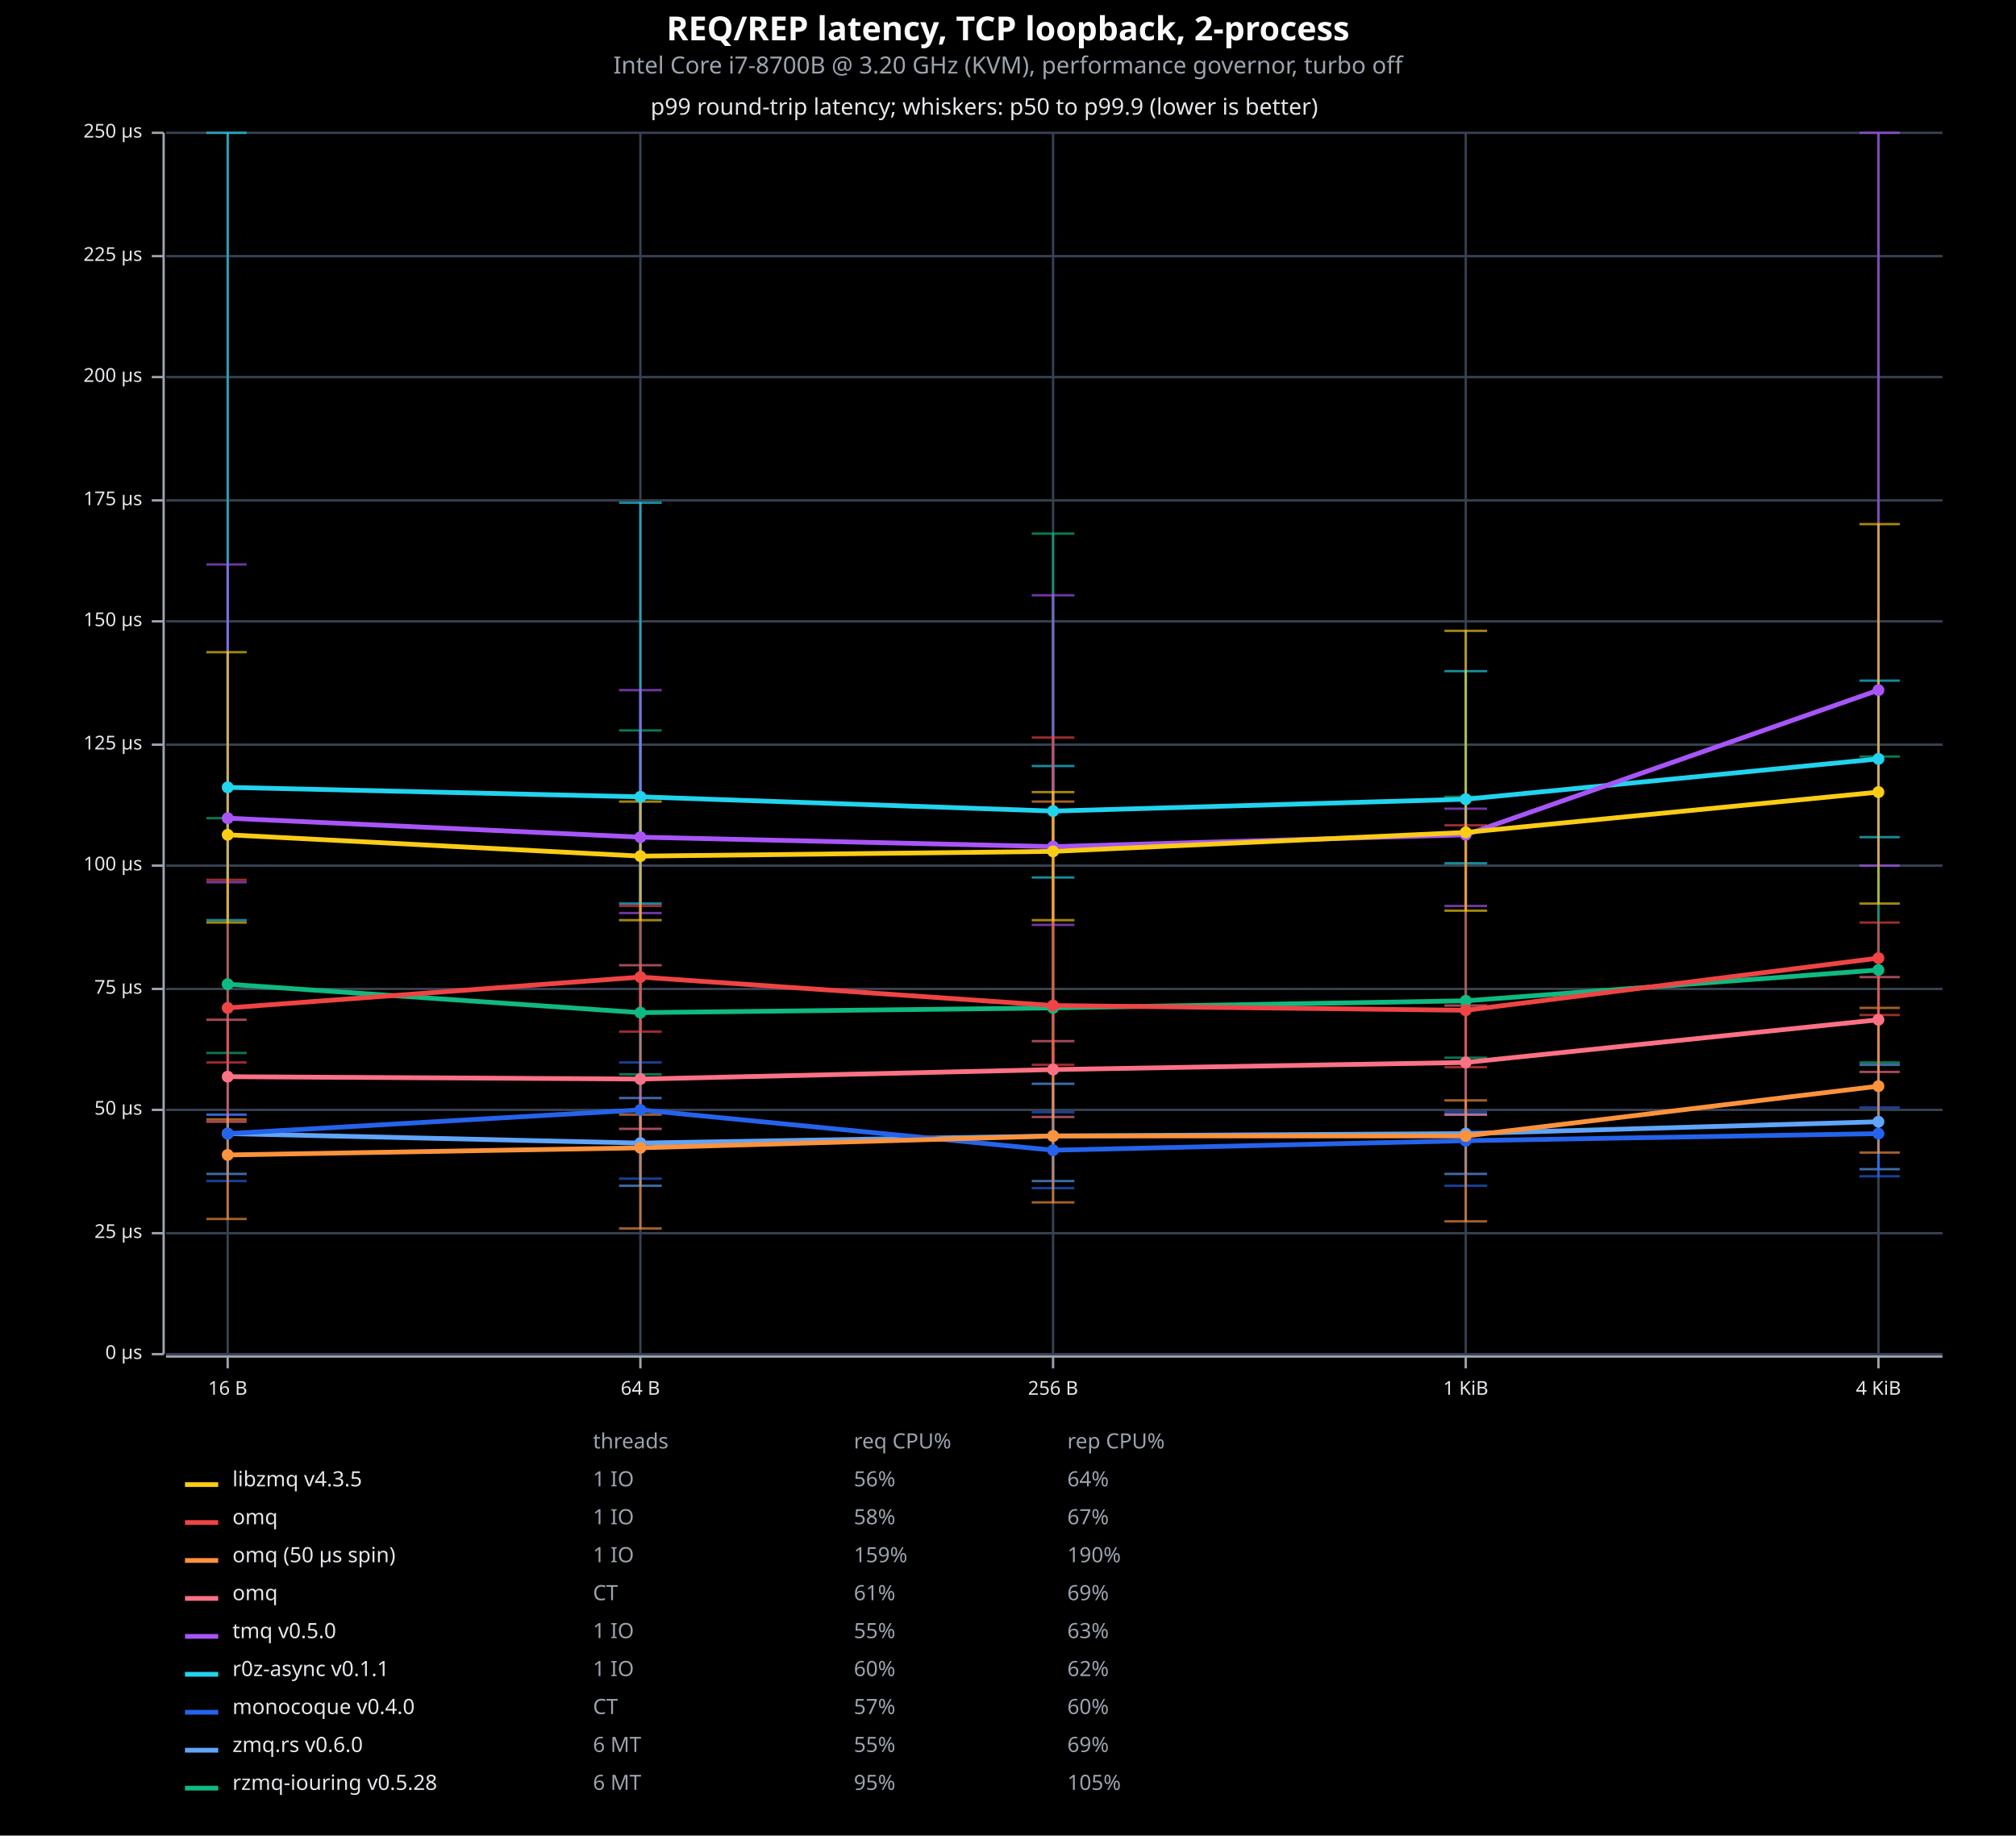
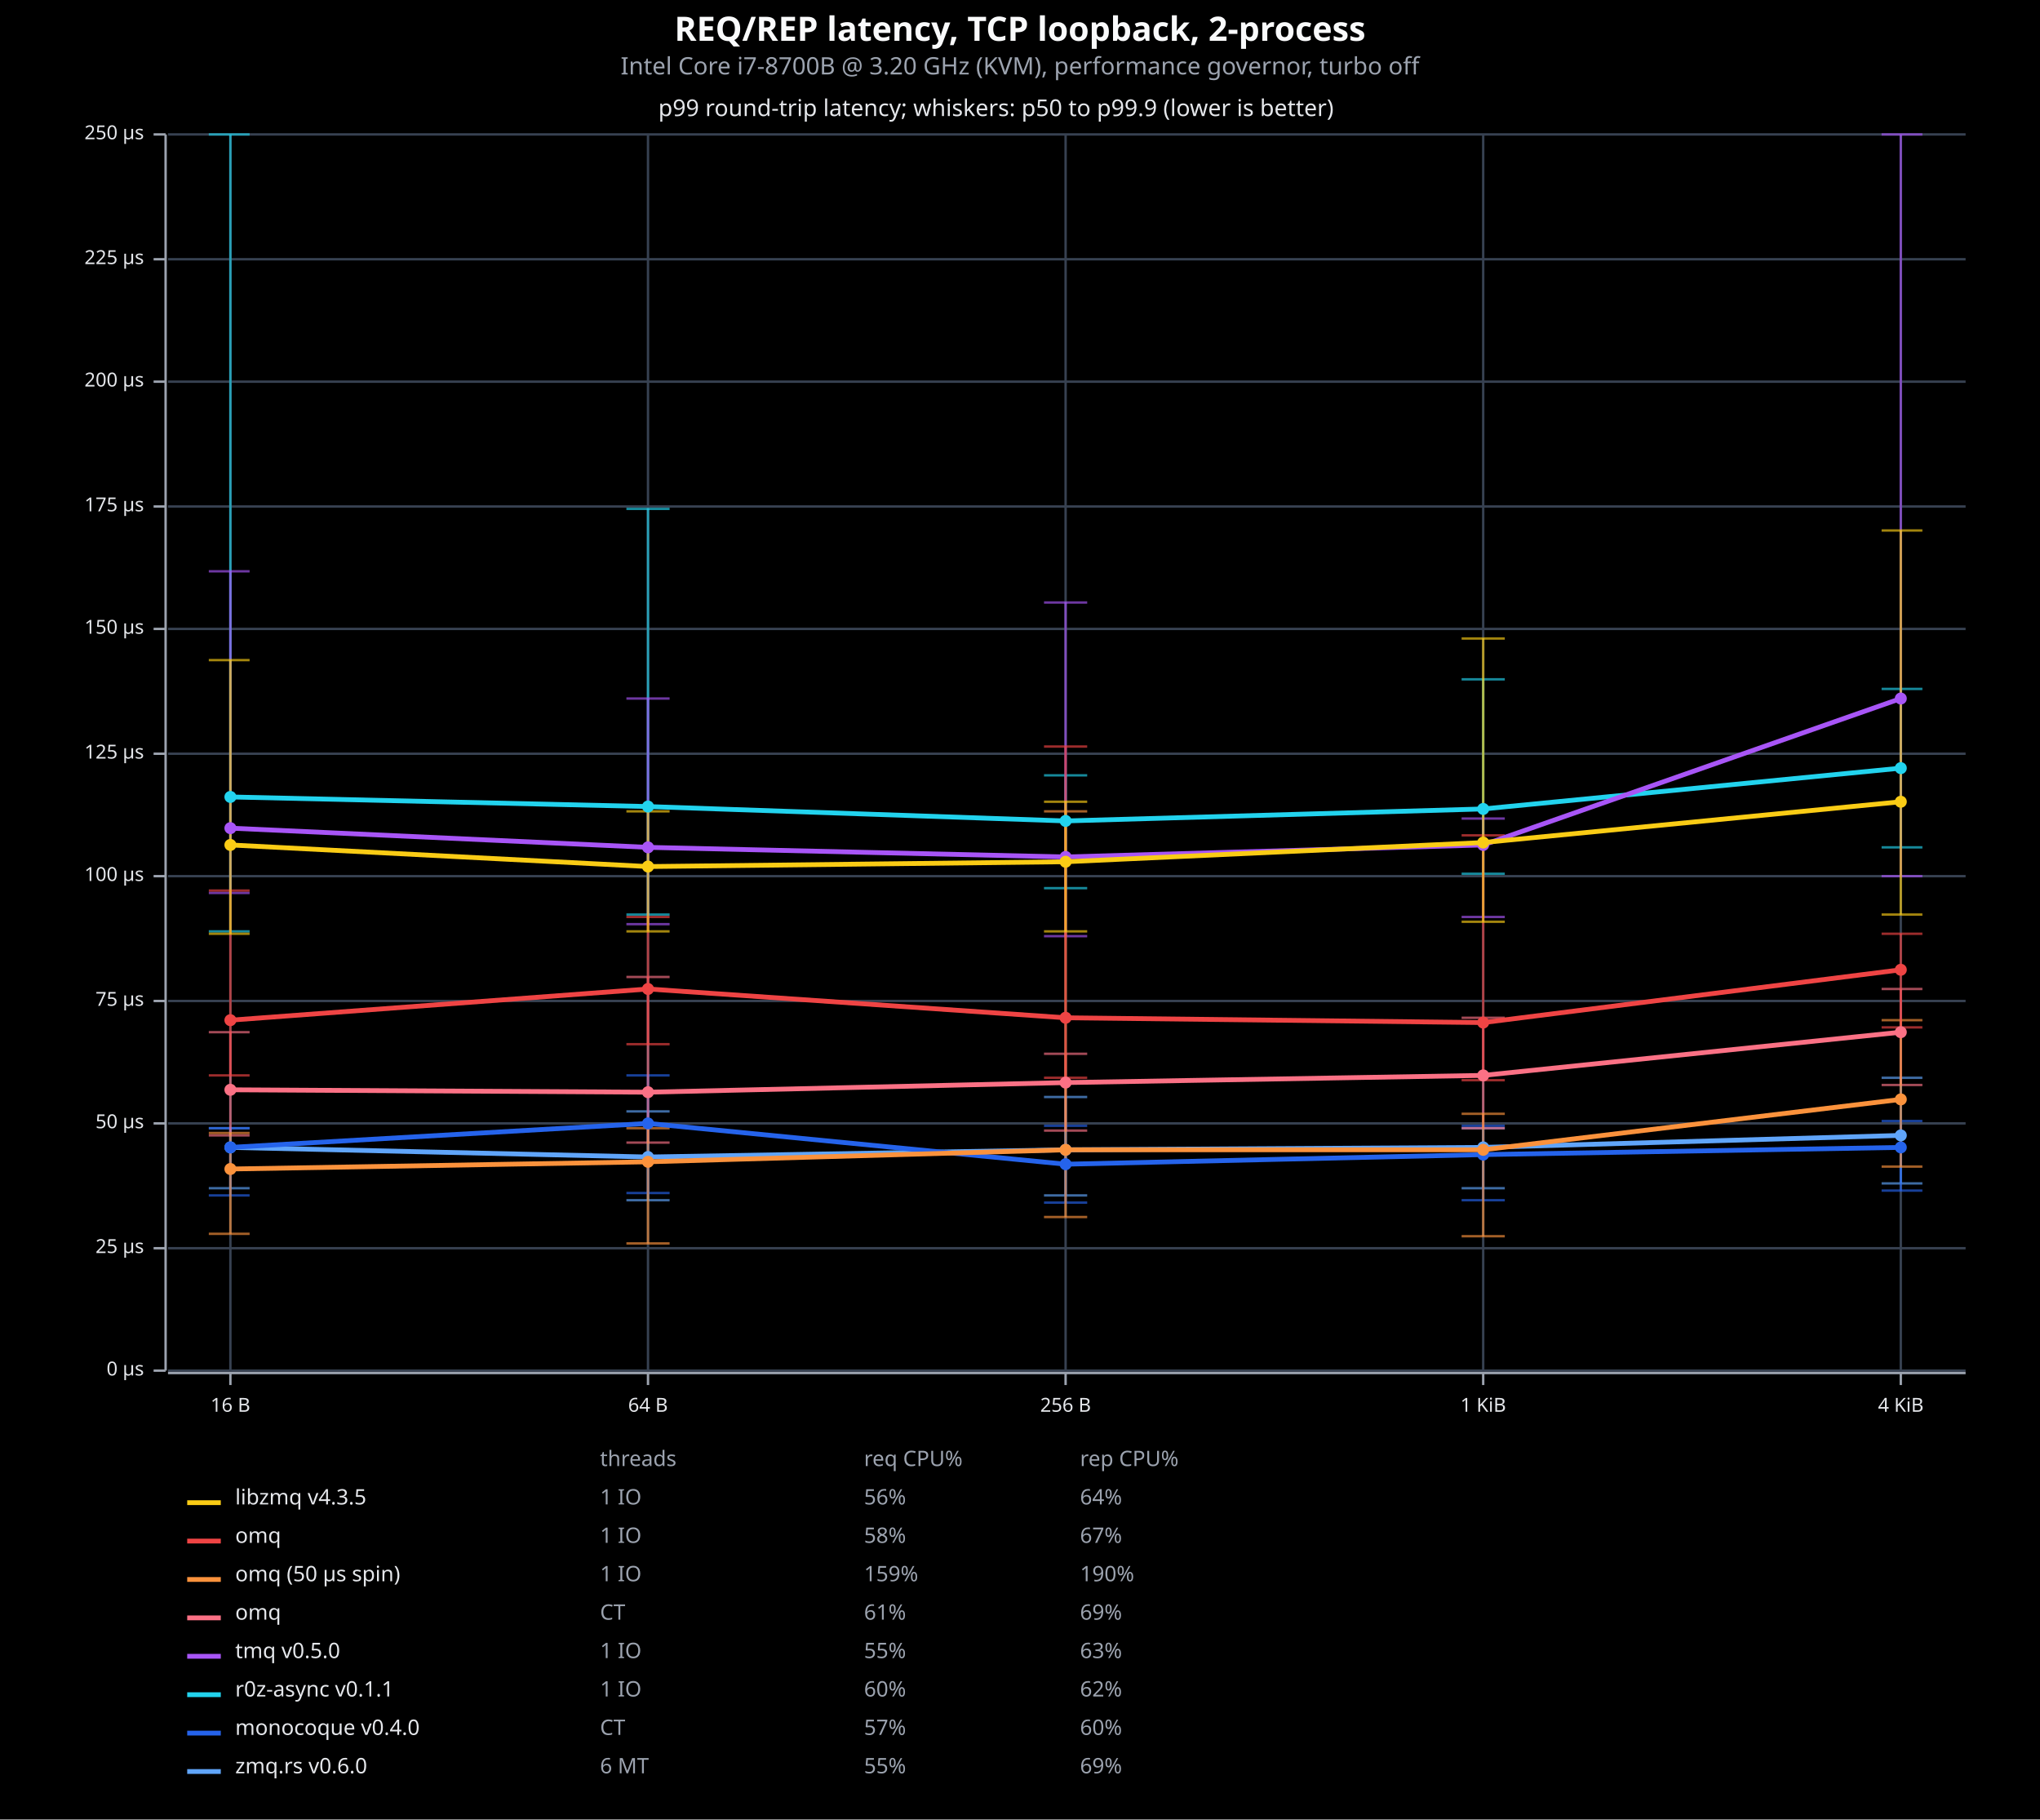
- <svg xmlns="http://www.w3.org/2000/svg" viewBox="0 0 850 774" font-family="system-ui, -apple-system, sans-serif">
-   <rect x="0" y="0" width="850" height="774" opacity="1" fill="#000000" stroke="none" />
+ <svg xmlns="http://www.w3.org/2000/svg" viewBox="0 0 850 758" font-family="system-ui, -apple-system, sans-serif">
+   <rect x="0" y="0" width="850" height="758" opacity="1" fill="#000000" stroke="none" />
  <text x="425" y="17" text-anchor="middle" font-family="sans-serif" font-size="14" font-weight="bold" fill="#F9FAFB">REQ/REP latency, TCP loopback, 2-process</text>
  <text x="425" y="31" text-anchor="middle" font-family="sans-serif" font-size="10" fill="#9CA3AF">Intel Core i7-8700B @ 3.20 GHz (KVM), performance governor, turbo off</text>
  <text x="415" y="41" dy="0.76em" text-anchor="middle" font-family="sans-serif" font-size="9.677" opacity="1" fill="#E5E7EB">
p99 round-trip latency; whiskers: p50 to p99.9 (lower is better)
</text>
  <line opacity="1" stroke="#374151" stroke-width="1" x1="96" y1="571" x2="96" y2="56" />
  <line opacity="1" stroke="#374151" stroke-width="1" x1="270" y1="571" x2="270" y2="56" />
  <line opacity="1" stroke="#374151" stroke-width="1" x1="444" y1="571" x2="444" y2="56" />
  <line opacity="1" stroke="#374151" stroke-width="1" x1="618" y1="571" x2="618" y2="56" />
  <line opacity="1" stroke="#374151" stroke-width="1" x1="792" y1="571" x2="792" y2="56" />
  <line opacity="1" stroke="#374151" stroke-width="1" x1="70" y1="571" x2="819" y2="571" />
  <line opacity="1" stroke="#374151" stroke-width="1" x1="70" y1="520" x2="819" y2="520" />
  <line opacity="1" stroke="#374151" stroke-width="1" x1="70" y1="468" x2="819" y2="468" />
  <line opacity="1" stroke="#374151" stroke-width="1" x1="70" y1="417" x2="819" y2="417" />
  <line opacity="1" stroke="#374151" stroke-width="1" x1="70" y1="365" x2="819" y2="365" />
  <line opacity="1" stroke="#374151" stroke-width="1" x1="70" y1="314" x2="819" y2="314" />
  <line opacity="1" stroke="#374151" stroke-width="1" x1="70" y1="262" x2="819" y2="262" />
  <line opacity="1" stroke="#374151" stroke-width="1" x1="70" y1="211" x2="819" y2="211" />
  <line opacity="1" stroke="#374151" stroke-width="1" x1="70" y1="159" x2="819" y2="159" />
  <line opacity="1" stroke="#374151" stroke-width="1" x1="70" y1="108" x2="819" y2="108" />
  <line opacity="1" stroke="#374151" stroke-width="1" x1="70" y1="56" x2="819" y2="56" />
  <polyline fill="none" opacity="1" stroke="#9CA3AF" stroke-width="1" points="69,56 69,571 " />
  <text x="60" y="571" dy="0.5ex" text-anchor="end" font-family="sans-serif" font-size="8.065" opacity="1" fill="#E5E7EB">
0 μs
</text>
  <polyline fill="none" opacity="1" stroke="#9CA3AF" stroke-width="1" points="64,571 69,571 " />
  <text x="60" y="520" dy="0.5ex" text-anchor="end" font-family="sans-serif" font-size="8.065" opacity="1" fill="#E5E7EB">
25 μs
</text>
  <polyline fill="none" opacity="1" stroke="#9CA3AF" stroke-width="1" points="64,520 69,520 " />
  <text x="60" y="468" dy="0.5ex" text-anchor="end" font-family="sans-serif" font-size="8.065" opacity="1" fill="#E5E7EB">
50 μs
</text>
  <polyline fill="none" opacity="1" stroke="#9CA3AF" stroke-width="1" points="64,468 69,468 " />
  <text x="60" y="417" dy="0.5ex" text-anchor="end" font-family="sans-serif" font-size="8.065" opacity="1" fill="#E5E7EB">
75 μs
</text>
  <polyline fill="none" opacity="1" stroke="#9CA3AF" stroke-width="1" points="64,417 69,417 " />
  <text x="60" y="365" dy="0.5ex" text-anchor="end" font-family="sans-serif" font-size="8.065" opacity="1" fill="#E5E7EB">
100 μs
</text>
  <polyline fill="none" opacity="1" stroke="#9CA3AF" stroke-width="1" points="64,365 69,365 " />
  <text x="60" y="314" dy="0.5ex" text-anchor="end" font-family="sans-serif" font-size="8.065" opacity="1" fill="#E5E7EB">
125 μs
</text>
  <polyline fill="none" opacity="1" stroke="#9CA3AF" stroke-width="1" points="64,314 69,314 " />
  <text x="60" y="262" dy="0.5ex" text-anchor="end" font-family="sans-serif" font-size="8.065" opacity="1" fill="#E5E7EB">
150 μs
</text>
  <polyline fill="none" opacity="1" stroke="#9CA3AF" stroke-width="1" points="64,262 69,262 " />
  <text x="60" y="211" dy="0.5ex" text-anchor="end" font-family="sans-serif" font-size="8.065" opacity="1" fill="#E5E7EB">
175 μs
</text>
  <polyline fill="none" opacity="1" stroke="#9CA3AF" stroke-width="1" points="64,211 69,211 " />
  <text x="60" y="159" dy="0.5ex" text-anchor="end" font-family="sans-serif" font-size="8.065" opacity="1" fill="#E5E7EB">
200 μs
</text>
  <polyline fill="none" opacity="1" stroke="#9CA3AF" stroke-width="1" points="64,159 69,159 " />
  <text x="60" y="108" dy="0.5ex" text-anchor="end" font-family="sans-serif" font-size="8.065" opacity="1" fill="#E5E7EB">
225 μs
</text>
  <polyline fill="none" opacity="1" stroke="#9CA3AF" stroke-width="1" points="64,108 69,108 " />
  <text x="60" y="56" dy="0.5ex" text-anchor="end" font-family="sans-serif" font-size="8.065" opacity="1" fill="#E5E7EB">
250 μs
</text>
  <polyline fill="none" opacity="1" stroke="#9CA3AF" stroke-width="1" points="64,56 69,56 " />
  <polyline fill="none" opacity="1" stroke="#9CA3AF" stroke-width="1" points="70,572 819,572 " />
  <text x="96" y="582" dy="0.76em" text-anchor="middle" font-family="sans-serif" font-size="8.065" opacity="1" fill="#E5E7EB">
16 B
</text>
  <polyline fill="none" opacity="1" stroke="#9CA3AF" stroke-width="1" points="96,572 96,577 " />
  <text x="270" y="582" dy="0.76em" text-anchor="middle" font-family="sans-serif" font-size="8.065" opacity="1" fill="#E5E7EB">
64 B
</text>
  <polyline fill="none" opacity="1" stroke="#9CA3AF" stroke-width="1" points="270,572 270,577 " />
  <text x="444" y="582" dy="0.76em" text-anchor="middle" font-family="sans-serif" font-size="8.065" opacity="1" fill="#E5E7EB">
256 B
</text>
  <polyline fill="none" opacity="1" stroke="#9CA3AF" stroke-width="1" points="444,572 444,577 " />
  <text x="618" y="582" dy="0.76em" text-anchor="middle" font-family="sans-serif" font-size="8.065" opacity="1" fill="#E5E7EB">
1 KiB
</text>
  <polyline fill="none" opacity="1" stroke="#9CA3AF" stroke-width="1" points="618,572 618,577 " />
  <text x="792" y="582" dy="0.76em" text-anchor="middle" font-family="sans-serif" font-size="8.065" opacity="1" fill="#E5E7EB">
4 KiB
</text>
  <polyline fill="none" opacity="1" stroke="#9CA3AF" stroke-width="1" points="792,572 792,577 " />
-   <polyline fill="none" opacity="0.65" stroke="#10B981" stroke-width="1" points="96,444 96,345 " />
-   <polyline fill="none" opacity="0.65" stroke="#10B981" stroke-width="1" points="87,444 104,444 " />
-   <polyline fill="none" opacity="0.65" stroke="#10B981" stroke-width="1" points="87,345 104,345 " />
-   <polyline fill="none" opacity="0.65" stroke="#10B981" stroke-width="1" points="270,453 270,308 " />
-   <polyline fill="none" opacity="0.65" stroke="#10B981" stroke-width="1" points="261,453 279,453 " />
-   <polyline fill="none" opacity="0.65" stroke="#10B981" stroke-width="1" points="261,308 279,308 " />
-   <polyline fill="none" opacity="0.65" stroke="#10B981" stroke-width="1" points="444,451 444,225 " />
-   <polyline fill="none" opacity="0.65" stroke="#10B981" stroke-width="1" points="435,451 453,451 " />
-   <polyline fill="none" opacity="0.65" stroke="#10B981" stroke-width="1" points="435,225 453,225 " />
-   <polyline fill="none" opacity="0.65" stroke="#10B981" stroke-width="1" points="618,446 618,336 " />
-   <polyline fill="none" opacity="0.65" stroke="#10B981" stroke-width="1" points="609,446 627,446 " />
-   <polyline fill="none" opacity="0.65" stroke="#10B981" stroke-width="1" points="609,336 627,336 " />
-   <polyline fill="none" opacity="0.65" stroke="#10B981" stroke-width="1" points="792,448 792,319 " />
-   <polyline fill="none" opacity="0.65" stroke="#10B981" stroke-width="1" points="784,448 801,448 " />
-   <polyline fill="none" opacity="0.65" stroke="#10B981" stroke-width="1" points="784,319 801,319 " />
  <polyline fill="none" opacity="0.65" stroke="#60A5FA" stroke-width="1" points="96,495 96,470 " />
  <polyline fill="none" opacity="0.65" stroke="#60A5FA" stroke-width="1" points="87,495 104,495 " />
  <polyline fill="none" opacity="0.65" stroke="#60A5FA" stroke-width="1" points="87,470 104,470 " />
  <polyline fill="none" opacity="0.65" stroke="#60A5FA" stroke-width="1" points="270,500 270,463 " />
  <polyline fill="none" opacity="0.65" stroke="#60A5FA" stroke-width="1" points="261,500 279,500 " />
  <polyline fill="none" opacity="0.65" stroke="#60A5FA" stroke-width="1" points="261,463 279,463 " />
  <polyline fill="none" opacity="0.65" stroke="#60A5FA" stroke-width="1" points="444,498 444,457 " />
  <polyline fill="none" opacity="0.65" stroke="#60A5FA" stroke-width="1" points="435,498 453,498 " />
  <polyline fill="none" opacity="0.65" stroke="#60A5FA" stroke-width="1" points="435,457 453,457 " />
  <polyline fill="none" opacity="0.65" stroke="#60A5FA" stroke-width="1" points="618,495 618,470 " />
  <polyline fill="none" opacity="0.65" stroke="#60A5FA" stroke-width="1" points="609,495 627,495 " />
  <polyline fill="none" opacity="0.65" stroke="#60A5FA" stroke-width="1" points="609,470 627,470 " />
  <polyline fill="none" opacity="0.65" stroke="#60A5FA" stroke-width="1" points="792,493 792,449 " />
  <polyline fill="none" opacity="0.65" stroke="#60A5FA" stroke-width="1" points="784,493 801,493 " />
  <polyline fill="none" opacity="0.65" stroke="#60A5FA" stroke-width="1" points="784,449 801,449 " />
  <polyline fill="none" opacity="0.65" stroke="#2563EB" stroke-width="1" points="96,498 96,470 " />
  <polyline fill="none" opacity="0.65" stroke="#2563EB" stroke-width="1" points="87,498 104,498 " />
  <polyline fill="none" opacity="0.65" stroke="#2563EB" stroke-width="1" points="87,470 104,470 " />
  <polyline fill="none" opacity="0.65" stroke="#2563EB" stroke-width="1" points="270,497 270,448 " />
  <polyline fill="none" opacity="0.65" stroke="#2563EB" stroke-width="1" points="261,497 279,497 " />
  <polyline fill="none" opacity="0.65" stroke="#2563EB" stroke-width="1" points="261,448 279,448 " />
  <polyline fill="none" opacity="0.65" stroke="#2563EB" stroke-width="1" points="444,501 444,469 " />
  <polyline fill="none" opacity="0.65" stroke="#2563EB" stroke-width="1" points="435,501 453,501 " />
  <polyline fill="none" opacity="0.65" stroke="#2563EB" stroke-width="1" points="435,469 453,469 " />
  <polyline fill="none" opacity="0.65" stroke="#2563EB" stroke-width="1" points="618,500 618,469 " />
  <polyline fill="none" opacity="0.65" stroke="#2563EB" stroke-width="1" points="609,500 627,500 " />
  <polyline fill="none" opacity="0.65" stroke="#2563EB" stroke-width="1" points="609,469 627,469 " />
  <polyline fill="none" opacity="0.65" stroke="#2563EB" stroke-width="1" points="792,496 792,467 " />
  <polyline fill="none" opacity="0.65" stroke="#2563EB" stroke-width="1" points="784,496 801,496 " />
  <polyline fill="none" opacity="0.65" stroke="#2563EB" stroke-width="1" points="784,467 801,467 " />
  <polyline fill="none" opacity="0.65" stroke="#22D3EE" stroke-width="1" points="96,388 96,56 " />
  <polyline fill="none" opacity="0.65" stroke="#22D3EE" stroke-width="1" points="87,388 104,388 " />
  <polyline fill="none" opacity="0.65" stroke="#22D3EE" stroke-width="1" points="87,56 104,56 " />
  <polyline fill="none" opacity="0.65" stroke="#22D3EE" stroke-width="1" points="270,381 270,212 " />
  <polyline fill="none" opacity="0.65" stroke="#22D3EE" stroke-width="1" points="261,381 279,381 " />
  <polyline fill="none" opacity="0.65" stroke="#22D3EE" stroke-width="1" points="261,212 279,212 " />
  <polyline fill="none" opacity="0.65" stroke="#22D3EE" stroke-width="1" points="444,370 444,323 " />
  <polyline fill="none" opacity="0.65" stroke="#22D3EE" stroke-width="1" points="435,370 453,370 " />
  <polyline fill="none" opacity="0.65" stroke="#22D3EE" stroke-width="1" points="435,323 453,323 " />
  <polyline fill="none" opacity="0.65" stroke="#22D3EE" stroke-width="1" points="618,364 618,283 " />
  <polyline fill="none" opacity="0.65" stroke="#22D3EE" stroke-width="1" points="609,364 627,364 " />
  <polyline fill="none" opacity="0.65" stroke="#22D3EE" stroke-width="1" points="609,283 627,283 " />
  <polyline fill="none" opacity="0.65" stroke="#22D3EE" stroke-width="1" points="792,353 792,287 " />
  <polyline fill="none" opacity="0.65" stroke="#22D3EE" stroke-width="1" points="784,353 801,353 " />
  <polyline fill="none" opacity="0.65" stroke="#22D3EE" stroke-width="1" points="784,287 801,287 " />
  <polyline fill="none" opacity="0.65" stroke="#A855F7" stroke-width="1" points="96,372 96,238 " />
  <polyline fill="none" opacity="0.65" stroke="#A855F7" stroke-width="1" points="87,372 104,372 " />
  <polyline fill="none" opacity="0.65" stroke="#A855F7" stroke-width="1" points="87,238 104,238 " />
  <polyline fill="none" opacity="0.65" stroke="#A855F7" stroke-width="1" points="270,385 270,291 " />
  <polyline fill="none" opacity="0.65" stroke="#A855F7" stroke-width="1" points="261,385 279,385 " />
  <polyline fill="none" opacity="0.65" stroke="#A855F7" stroke-width="1" points="261,291 279,291 " />
  <polyline fill="none" opacity="0.65" stroke="#A855F7" stroke-width="1" points="444,390 444,251 " />
  <polyline fill="none" opacity="0.65" stroke="#A855F7" stroke-width="1" points="435,390 453,390 " />
  <polyline fill="none" opacity="0.65" stroke="#A855F7" stroke-width="1" points="435,251 453,251 " />
  <polyline fill="none" opacity="0.65" stroke="#A855F7" stroke-width="1" points="618,382 618,341 " />
  <polyline fill="none" opacity="0.65" stroke="#A855F7" stroke-width="1" points="609,382 627,382 " />
  <polyline fill="none" opacity="0.65" stroke="#A855F7" stroke-width="1" points="609,341 627,341 " />
  <polyline fill="none" opacity="0.65" stroke="#A855F7" stroke-width="1" points="792,365 792,56 " />
  <polyline fill="none" opacity="0.65" stroke="#A855F7" stroke-width="1" points="784,365 801,365 " />
  <polyline fill="none" opacity="0.65" stroke="#A855F7" stroke-width="1" points="784,56 801,56 " />
  <polyline fill="none" opacity="0.65" stroke="#FB7185" stroke-width="1" points="96,473 96,430 " />
  <polyline fill="none" opacity="0.65" stroke="#FB7185" stroke-width="1" points="87,473 104,473 " />
  <polyline fill="none" opacity="0.65" stroke="#FB7185" stroke-width="1" points="87,430 104,430 " />
  <polyline fill="none" opacity="0.65" stroke="#FB7185" stroke-width="1" points="270,476 270,407 " />
  <polyline fill="none" opacity="0.65" stroke="#FB7185" stroke-width="1" points="261,476 279,476 " />
  <polyline fill="none" opacity="0.65" stroke="#FB7185" stroke-width="1" points="261,407 279,407 " />
  <polyline fill="none" opacity="0.65" stroke="#FB7185" stroke-width="1" points="444,471 444,439 " />
  <polyline fill="none" opacity="0.65" stroke="#FB7185" stroke-width="1" points="435,471 453,471 " />
  <polyline fill="none" opacity="0.65" stroke="#FB7185" stroke-width="1" points="435,439 453,439 " />
  <polyline fill="none" opacity="0.65" stroke="#FB7185" stroke-width="1" points="618,470 618,424 " />
  <polyline fill="none" opacity="0.65" stroke="#FB7185" stroke-width="1" points="609,470 627,470 " />
  <polyline fill="none" opacity="0.65" stroke="#FB7185" stroke-width="1" points="609,424 627,424 " />
  <polyline fill="none" opacity="0.65" stroke="#FB7185" stroke-width="1" points="792,452 792,412 " />
  <polyline fill="none" opacity="0.65" stroke="#FB7185" stroke-width="1" points="784,452 801,452 " />
  <polyline fill="none" opacity="0.65" stroke="#FB7185" stroke-width="1" points="784,412 801,412 " />
  <polyline fill="none" opacity="0.65" stroke="#FB923C" stroke-width="1" points="96,514 96,472 " />
  <polyline fill="none" opacity="0.65" stroke="#FB923C" stroke-width="1" points="87,514 104,514 " />
  <polyline fill="none" opacity="0.65" stroke="#FB923C" stroke-width="1" points="87,472 104,472 " />
  <polyline fill="none" opacity="0.65" stroke="#FB923C" stroke-width="1" points="270,518 270,470 " />
  <polyline fill="none" opacity="0.65" stroke="#FB923C" stroke-width="1" points="261,518 279,518 " />
  <polyline fill="none" opacity="0.65" stroke="#FB923C" stroke-width="1" points="261,470 279,470 " />
  <polyline fill="none" opacity="0.65" stroke="#FB923C" stroke-width="1" points="444,507 444,338 " />
  <polyline fill="none" opacity="0.65" stroke="#FB923C" stroke-width="1" points="435,507 453,507 " />
  <polyline fill="none" opacity="0.65" stroke="#FB923C" stroke-width="1" points="435,338 453,338 " />
  <polyline fill="none" opacity="0.65" stroke="#FB923C" stroke-width="1" points="618,515 618,464 " />
  <polyline fill="none" opacity="0.65" stroke="#FB923C" stroke-width="1" points="609,515 627,515 " />
  <polyline fill="none" opacity="0.65" stroke="#FB923C" stroke-width="1" points="609,464 627,464 " />
  <polyline fill="none" opacity="0.65" stroke="#FB923C" stroke-width="1" points="792,486 792,425 " />
  <polyline fill="none" opacity="0.65" stroke="#FB923C" stroke-width="1" points="784,486 801,486 " />
  <polyline fill="none" opacity="0.65" stroke="#FB923C" stroke-width="1" points="784,425 801,425 " />
  <polyline fill="none" opacity="0.65" stroke="#EF4444" stroke-width="1" points="96,448 96,371 " />
  <polyline fill="none" opacity="0.65" stroke="#EF4444" stroke-width="1" points="87,448 104,448 " />
  <polyline fill="none" opacity="0.65" stroke="#EF4444" stroke-width="1" points="87,371 104,371 " />
  <polyline fill="none" opacity="0.65" stroke="#EF4444" stroke-width="1" points="270,435 270,382 " />
  <polyline fill="none" opacity="0.65" stroke="#EF4444" stroke-width="1" points="261,435 279,435 " />
  <polyline fill="none" opacity="0.65" stroke="#EF4444" stroke-width="1" points="261,382 279,382 " />
  <polyline fill="none" opacity="0.65" stroke="#EF4444" stroke-width="1" points="444,449 444,311 " />
  <polyline fill="none" opacity="0.65" stroke="#EF4444" stroke-width="1" points="435,449 453,449 " />
  <polyline fill="none" opacity="0.65" stroke="#EF4444" stroke-width="1" points="435,311 453,311 " />
  <polyline fill="none" opacity="0.65" stroke="#EF4444" stroke-width="1" points="618,450 618,348 " />
  <polyline fill="none" opacity="0.65" stroke="#EF4444" stroke-width="1" points="609,450 627,450 " />
  <polyline fill="none" opacity="0.65" stroke="#EF4444" stroke-width="1" points="609,348 627,348 " />
  <polyline fill="none" opacity="0.65" stroke="#EF4444" stroke-width="1" points="792,428 792,389 " />
  <polyline fill="none" opacity="0.65" stroke="#EF4444" stroke-width="1" points="784,428 801,428 " />
  <polyline fill="none" opacity="0.65" stroke="#EF4444" stroke-width="1" points="784,389 801,389 " />
  <polyline fill="none" opacity="0.65" stroke="#FACC15" stroke-width="1" points="96,389 96,275 " />
  <polyline fill="none" opacity="0.65" stroke="#FACC15" stroke-width="1" points="87,389 104,389 " />
  <polyline fill="none" opacity="0.65" stroke="#FACC15" stroke-width="1" points="87,275 104,275 " />
  <polyline fill="none" opacity="0.65" stroke="#FACC15" stroke-width="1" points="270,388 270,338 " />
  <polyline fill="none" opacity="0.65" stroke="#FACC15" stroke-width="1" points="261,388 279,388 " />
  <polyline fill="none" opacity="0.65" stroke="#FACC15" stroke-width="1" points="261,338 279,338 " />
  <polyline fill="none" opacity="0.65" stroke="#FACC15" stroke-width="1" points="444,388 444,334 " />
  <polyline fill="none" opacity="0.65" stroke="#FACC15" stroke-width="1" points="435,388 453,388 " />
  <polyline fill="none" opacity="0.65" stroke="#FACC15" stroke-width="1" points="435,334 453,334 " />
  <polyline fill="none" opacity="0.65" stroke="#FACC15" stroke-width="1" points="618,384 618,266 " />
  <polyline fill="none" opacity="0.65" stroke="#FACC15" stroke-width="1" points="609,384 627,384 " />
  <polyline fill="none" opacity="0.65" stroke="#FACC15" stroke-width="1" points="609,266 627,266 " />
  <polyline fill="none" opacity="0.65" stroke="#FACC15" stroke-width="1" points="792,381 792,221 " />
  <polyline fill="none" opacity="0.65" stroke="#FACC15" stroke-width="1" points="784,381 801,381 " />
  <polyline fill="none" opacity="0.65" stroke="#FACC15" stroke-width="1" points="784,221 801,221 " />
-   <polyline fill="none" opacity="1" stroke="#10B981" stroke-width="2" points="96,415 270,427 444,425 618,422 792,409 " />
-   <circle cx="96" cy="415" r="2.5" opacity="1" fill="#10B981" stroke="none" stroke-width="1" />
-   <circle cx="270" cy="427" r="2.5" opacity="1" fill="#10B981" stroke="none" stroke-width="1" />
-   <circle cx="444" cy="425" r="2.5" opacity="1" fill="#10B981" stroke="none" stroke-width="1" />
-   <circle cx="618" cy="422" r="2.5" opacity="1" fill="#10B981" stroke="none" stroke-width="1" />
-   <circle cx="792" cy="409" r="2.5" opacity="1" fill="#10B981" stroke="none" stroke-width="1" />
  <polyline fill="none" opacity="1" stroke="#60A5FA" stroke-width="2" points="96,478 270,482 444,479 618,478 792,473 " />
  <circle cx="96" cy="478" r="2.5" opacity="1" fill="#60A5FA" stroke="none" stroke-width="1" />
  <circle cx="270" cy="482" r="2.5" opacity="1" fill="#60A5FA" stroke="none" stroke-width="1" />
  <circle cx="444" cy="479" r="2.5" opacity="1" fill="#60A5FA" stroke="none" stroke-width="1" />
  <circle cx="618" cy="478" r="2.5" opacity="1" fill="#60A5FA" stroke="none" stroke-width="1" />
  <circle cx="792" cy="473" r="2.5" opacity="1" fill="#60A5FA" stroke="none" stroke-width="1" />
  <polyline fill="none" opacity="1" stroke="#2563EB" stroke-width="2" points="96,478 270,468 444,485 618,481 792,478 " />
  <circle cx="96" cy="478" r="2.5" opacity="1" fill="#2563EB" stroke="none" stroke-width="1" />
  <circle cx="270" cy="468" r="2.5" opacity="1" fill="#2563EB" stroke="none" stroke-width="1" />
  <circle cx="444" cy="485" r="2.5" opacity="1" fill="#2563EB" stroke="none" stroke-width="1" />
  <circle cx="618" cy="481" r="2.5" opacity="1" fill="#2563EB" stroke="none" stroke-width="1" />
  <circle cx="792" cy="478" r="2.5" opacity="1" fill="#2563EB" stroke="none" stroke-width="1" />
  <polyline fill="none" opacity="1" stroke="#22D3EE" stroke-width="2" points="96,332 270,336 444,342 618,337 792,320 " />
  <circle cx="96" cy="332" r="2.5" opacity="1" fill="#22D3EE" stroke="none" stroke-width="1" />
  <circle cx="270" cy="336" r="2.5" opacity="1" fill="#22D3EE" stroke="none" stroke-width="1" />
  <circle cx="444" cy="342" r="2.5" opacity="1" fill="#22D3EE" stroke="none" stroke-width="1" />
  <circle cx="618" cy="337" r="2.5" opacity="1" fill="#22D3EE" stroke="none" stroke-width="1" />
  <circle cx="792" cy="320" r="2.5" opacity="1" fill="#22D3EE" stroke="none" stroke-width="1" />
  <polyline fill="none" opacity="1" stroke="#A855F7" stroke-width="2" points="96,345 270,353 444,357 618,352 792,291 " />
  <circle cx="96" cy="345" r="2.5" opacity="1" fill="#A855F7" stroke="none" stroke-width="1" />
  <circle cx="270" cy="353" r="2.5" opacity="1" fill="#A855F7" stroke="none" stroke-width="1" />
  <circle cx="444" cy="357" r="2.5" opacity="1" fill="#A855F7" stroke="none" stroke-width="1" />
  <circle cx="618" cy="352" r="2.5" opacity="1" fill="#A855F7" stroke="none" stroke-width="1" />
  <circle cx="792" cy="291" r="2.5" opacity="1" fill="#A855F7" stroke="none" stroke-width="1" />
  <polyline fill="none" opacity="1" stroke="#FB7185" stroke-width="2" points="96,454 270,455 444,451 618,448 792,430 " />
  <circle cx="96" cy="454" r="2.5" opacity="1" fill="#FB7185" stroke="none" stroke-width="1" />
  <circle cx="270" cy="455" r="2.5" opacity="1" fill="#FB7185" stroke="none" stroke-width="1" />
  <circle cx="444" cy="451" r="2.5" opacity="1" fill="#FB7185" stroke="none" stroke-width="1" />
  <circle cx="618" cy="448" r="2.5" opacity="1" fill="#FB7185" stroke="none" stroke-width="1" />
  <circle cx="792" cy="430" r="2.5" opacity="1" fill="#FB7185" stroke="none" stroke-width="1" />
  <polyline fill="none" opacity="1" stroke="#FB923C" stroke-width="2" points="96,487 270,484 444,479 618,479 792,458 " />
  <circle cx="96" cy="487" r="2.5" opacity="1" fill="#FB923C" stroke="none" stroke-width="1" />
  <circle cx="270" cy="484" r="2.5" opacity="1" fill="#FB923C" stroke="none" stroke-width="1" />
  <circle cx="444" cy="479" r="2.5" opacity="1" fill="#FB923C" stroke="none" stroke-width="1" />
  <circle cx="618" cy="479" r="2.5" opacity="1" fill="#FB923C" stroke="none" stroke-width="1" />
  <circle cx="792" cy="458" r="2.5" opacity="1" fill="#FB923C" stroke="none" stroke-width="1" />
  <polyline fill="none" opacity="1" stroke="#EF4444" stroke-width="2" points="96,425 270,412 444,424 618,426 792,404 " />
  <circle cx="96" cy="425" r="2.5" opacity="1" fill="#EF4444" stroke="none" stroke-width="1" />
  <circle cx="270" cy="412" r="2.5" opacity="1" fill="#EF4444" stroke="none" stroke-width="1" />
  <circle cx="444" cy="424" r="2.5" opacity="1" fill="#EF4444" stroke="none" stroke-width="1" />
  <circle cx="618" cy="426" r="2.5" opacity="1" fill="#EF4444" stroke="none" stroke-width="1" />
  <circle cx="792" cy="404" r="2.5" opacity="1" fill="#EF4444" stroke="none" stroke-width="1" />
  <polyline fill="none" opacity="1" stroke="#FACC15" stroke-width="2" points="96,352 270,361 444,359 618,351 792,334 " />
  <circle cx="96" cy="352" r="2.5" opacity="1" fill="#FACC15" stroke="none" stroke-width="1" />
  <circle cx="270" cy="361" r="2.5" opacity="1" fill="#FACC15" stroke="none" stroke-width="1" />
  <circle cx="444" cy="359" r="2.5" opacity="1" fill="#FACC15" stroke="none" stroke-width="1" />
  <circle cx="618" cy="351" r="2.5" opacity="1" fill="#FACC15" stroke="none" stroke-width="1" />
  <circle cx="792" cy="334" r="2.5" opacity="1" fill="#FACC15" stroke="none" stroke-width="1" />
  <text x="250" y="604" dy="0.76em" text-anchor="start" font-family="sans-serif" font-size="8.871" opacity="1" fill="#9CA3AF">
threads
</text>
  <text x="360" y="604" dy="0.76em" text-anchor="start" font-family="sans-serif" font-size="8.871" opacity="1" fill="#9CA3AF">
req CPU%
</text>
  <text x="450" y="604" dy="0.76em" text-anchor="start" font-family="sans-serif" font-size="8.871" opacity="1" fill="#9CA3AF">
rep CPU%
</text>
  <polyline fill="none" opacity="1" stroke="#FACC15" stroke-width="2" points="78,626 92,626 " />
  <text x="98" y="620" dy="0.76em" text-anchor="start" font-family="sans-serif" font-size="8.871" opacity="1" fill="#E5E7EB">
libzmq v4.3.5
</text>
  <text x="250" y="620" dy="0.76em" text-anchor="start" font-family="sans-serif" font-size="8.871" opacity="1" fill="#9CA3AF">
1 IO
</text>
  <text x="360" y="620" dy="0.76em" text-anchor="start" font-family="sans-serif" font-size="8.871" opacity="1" fill="#9CA3AF">
56%
</text>
  <text x="450" y="620" dy="0.76em" text-anchor="start" font-family="sans-serif" font-size="8.871" opacity="1" fill="#9CA3AF">
64%
</text>
  <polyline fill="none" opacity="1" stroke="#EF4444" stroke-width="2" points="78,642 92,642 " />
  <text x="98" y="636" dy="0.76em" text-anchor="start" font-family="sans-serif" font-size="8.871" opacity="1" fill="#E5E7EB">
omq
</text>
  <text x="250" y="636" dy="0.76em" text-anchor="start" font-family="sans-serif" font-size="8.871" opacity="1" fill="#9CA3AF">
1 IO
</text>
  <text x="360" y="636" dy="0.76em" text-anchor="start" font-family="sans-serif" font-size="8.871" opacity="1" fill="#9CA3AF">
58%
</text>
  <text x="450" y="636" dy="0.76em" text-anchor="start" font-family="sans-serif" font-size="8.871" opacity="1" fill="#9CA3AF">
67%
</text>
  <polyline fill="none" opacity="1" stroke="#FB923C" stroke-width="2" points="78,658 92,658 " />
  <text x="98" y="652" dy="0.76em" text-anchor="start" font-family="sans-serif" font-size="8.871" opacity="1" fill="#E5E7EB">
omq (50 μs spin)
</text>
  <text x="250" y="652" dy="0.76em" text-anchor="start" font-family="sans-serif" font-size="8.871" opacity="1" fill="#9CA3AF">
1 IO
</text>
  <text x="360" y="652" dy="0.76em" text-anchor="start" font-family="sans-serif" font-size="8.871" opacity="1" fill="#9CA3AF">
159%
</text>
  <text x="450" y="652" dy="0.76em" text-anchor="start" font-family="sans-serif" font-size="8.871" opacity="1" fill="#9CA3AF">
190%
</text>
  <polyline fill="none" opacity="1" stroke="#FB7185" stroke-width="2" points="78,674 92,674 " />
  <text x="98" y="668" dy="0.76em" text-anchor="start" font-family="sans-serif" font-size="8.871" opacity="1" fill="#E5E7EB">
omq
</text>
  <text x="250" y="668" dy="0.76em" text-anchor="start" font-family="sans-serif" font-size="8.871" opacity="1" fill="#9CA3AF">
CT
</text>
  <text x="360" y="668" dy="0.76em" text-anchor="start" font-family="sans-serif" font-size="8.871" opacity="1" fill="#9CA3AF">
61%
</text>
  <text x="450" y="668" dy="0.76em" text-anchor="start" font-family="sans-serif" font-size="8.871" opacity="1" fill="#9CA3AF">
69%
</text>
  <polyline fill="none" opacity="1" stroke="#A855F7" stroke-width="2" points="78,690 92,690 " />
  <text x="98" y="684" dy="0.76em" text-anchor="start" font-family="sans-serif" font-size="8.871" opacity="1" fill="#E5E7EB">
tmq v0.5.0
</text>
  <text x="250" y="684" dy="0.76em" text-anchor="start" font-family="sans-serif" font-size="8.871" opacity="1" fill="#9CA3AF">
1 IO
</text>
  <text x="360" y="684" dy="0.76em" text-anchor="start" font-family="sans-serif" font-size="8.871" opacity="1" fill="#9CA3AF">
55%
</text>
  <text x="450" y="684" dy="0.76em" text-anchor="start" font-family="sans-serif" font-size="8.871" opacity="1" fill="#9CA3AF">
63%
</text>
  <polyline fill="none" opacity="1" stroke="#22D3EE" stroke-width="2" points="78,706 92,706 " />
  <text x="98" y="700" dy="0.76em" text-anchor="start" font-family="sans-serif" font-size="8.871" opacity="1" fill="#E5E7EB">
r0z-async v0.1.1
</text>
  <text x="250" y="700" dy="0.76em" text-anchor="start" font-family="sans-serif" font-size="8.871" opacity="1" fill="#9CA3AF">
1 IO
</text>
  <text x="360" y="700" dy="0.76em" text-anchor="start" font-family="sans-serif" font-size="8.871" opacity="1" fill="#9CA3AF">
60%
</text>
  <text x="450" y="700" dy="0.76em" text-anchor="start" font-family="sans-serif" font-size="8.871" opacity="1" fill="#9CA3AF">
62%
</text>
  <polyline fill="none" opacity="1" stroke="#2563EB" stroke-width="2" points="78,722 92,722 " />
  <text x="98" y="716" dy="0.76em" text-anchor="start" font-family="sans-serif" font-size="8.871" opacity="1" fill="#E5E7EB">
monocoque v0.4.0
</text>
  <text x="250" y="716" dy="0.76em" text-anchor="start" font-family="sans-serif" font-size="8.871" opacity="1" fill="#9CA3AF">
CT
</text>
  <text x="360" y="716" dy="0.76em" text-anchor="start" font-family="sans-serif" font-size="8.871" opacity="1" fill="#9CA3AF">
57%
</text>
  <text x="450" y="716" dy="0.76em" text-anchor="start" font-family="sans-serif" font-size="8.871" opacity="1" fill="#9CA3AF">
60%
</text>
  <polyline fill="none" opacity="1" stroke="#60A5FA" stroke-width="2" points="78,738 92,738 " />
  <text x="98" y="732" dy="0.76em" text-anchor="start" font-family="sans-serif" font-size="8.871" opacity="1" fill="#E5E7EB">
zmq.rs v0.6.0
</text>
  <text x="250" y="732" dy="0.76em" text-anchor="start" font-family="sans-serif" font-size="8.871" opacity="1" fill="#9CA3AF">
6 MT
</text>
  <text x="360" y="732" dy="0.76em" text-anchor="start" font-family="sans-serif" font-size="8.871" opacity="1" fill="#9CA3AF">
55%
</text>
  <text x="450" y="732" dy="0.76em" text-anchor="start" font-family="sans-serif" font-size="8.871" opacity="1" fill="#9CA3AF">
69%
</text>
-   <polyline fill="none" opacity="1" stroke="#10B981" stroke-width="2" points="78,754 92,754 " />
-   <text x="98" y="748" dy="0.76em" text-anchor="start" font-family="sans-serif" font-size="8.871" opacity="1" fill="#E5E7EB">
- rzmq-iouring v0.5.28
- </text>
-   <text x="250" y="748" dy="0.76em" text-anchor="start" font-family="sans-serif" font-size="8.871" opacity="1" fill="#9CA3AF">
- 6 MT
- </text>
-   <text x="360" y="748" dy="0.76em" text-anchor="start" font-family="sans-serif" font-size="8.871" opacity="1" fill="#9CA3AF">
- 95%
- </text>
-   <text x="450" y="748" dy="0.76em" text-anchor="start" font-family="sans-serif" font-size="8.871" opacity="1" fill="#9CA3AF">
- 105%
- </text>
</svg>
